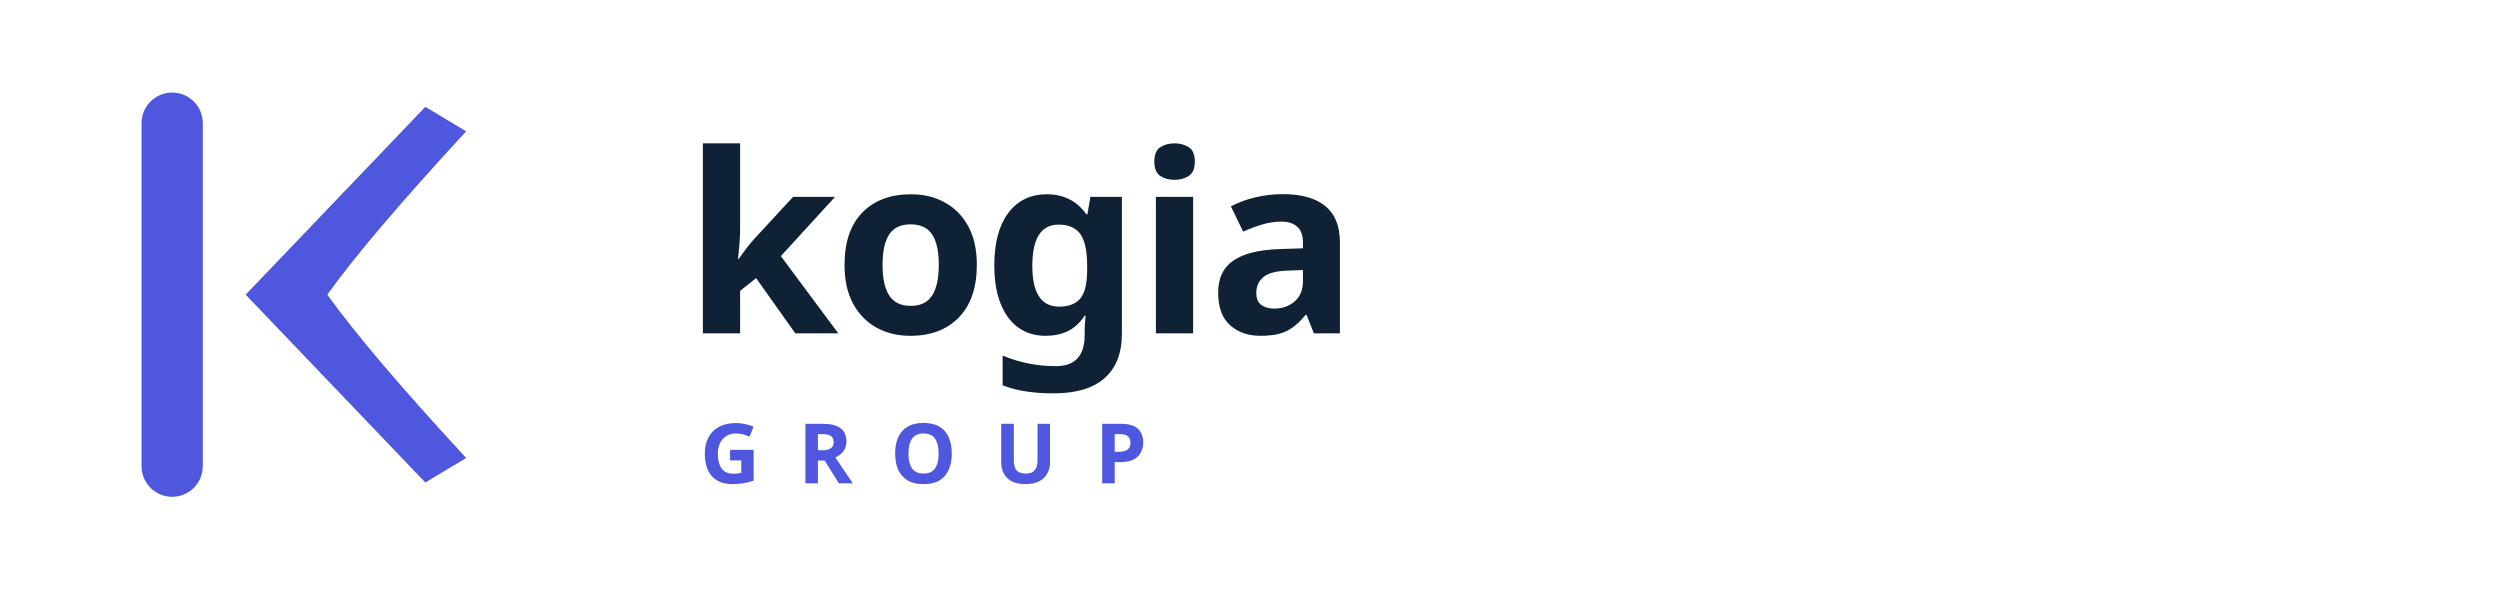
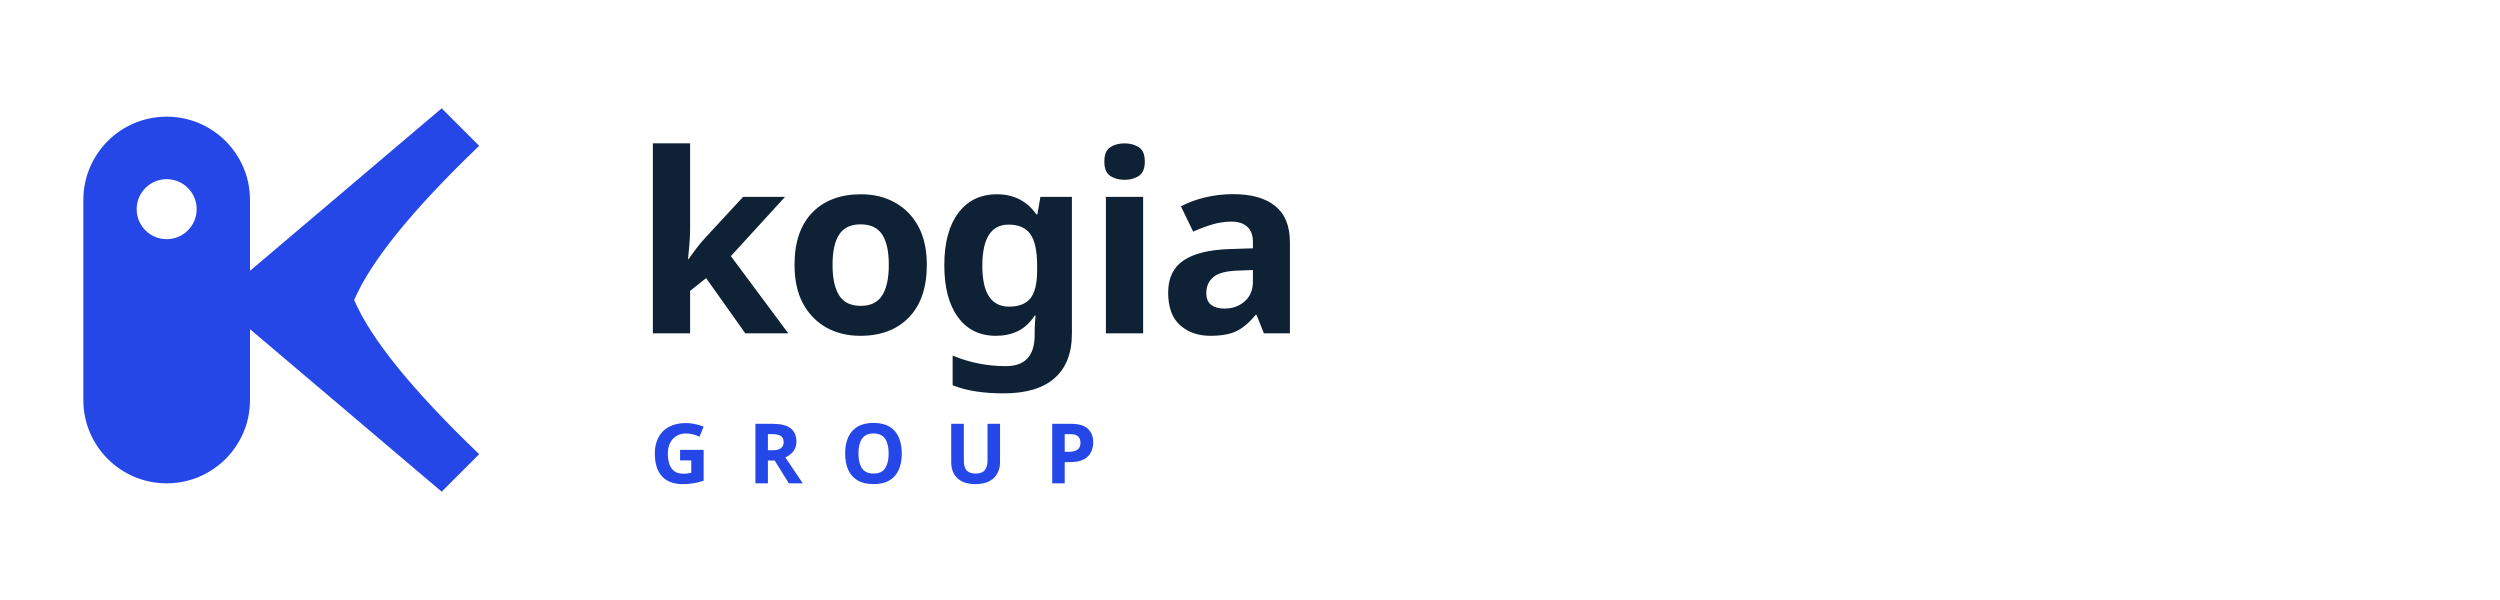
- <svg xmlns="http://www.w3.org/2000/svg" viewBox="0 0 300 72" width="300" height="72" font-family="Sora, system-ui, sans-serif" role="img" aria-label="Kogia Group">
-   <g transform="translate(4,4) scale(.98)" color="#4F57DE">
-     <path d="M17 11 v42" stroke="currentColor" stroke-width="7.5" stroke-linecap="round" fill="none" />
-     <path d="M26 32 L48 9 L53 12 Q41 25 36 32 Q41 39 53 52 L48 55 Z" fill="currentColor" />
+ <svg xmlns="http://www.w3.org/2000/svg" viewBox="0 0 300 72" width="300" height="72" font-family="Sora, system-ui, sans-serif" role="img" aria-label="kogia">
+   <g transform="translate(2,4)">
+     <path fill="#2547E8" fill-rule="evenodd" d="M18 10 a10 10 0 0 1 10 10 v8.5 L51 9 L55.5 13.5 Q43.5 25 40.5 32 Q43.5 39 55.5 50.5 L51 55 L28 35.5 V44 a10 10 0 0 1 -20 0 V20 A10 10 0 0 1 18 10 Z M18 17.5 a3.6 3.6 0 1 0 0 7.2 a3.6 3.6 0 0 0 0 -7.2 Z" />
  </g>
-   <text x="82" y="40" font-size="30" font-weight="800" fill="#0E2135" letter-spacing="-0.6">kogia</text>
-   <text x="84" y="58" font-size="10" font-weight="700" fill="#4F57DE" letter-spacing="4.5">GROUP</text>
+   <text x="76" y="40" font-size="30" font-weight="800" fill="#0E2135" letter-spacing="-0.6">kogia</text>
+   <text x="78" y="58" font-size="10" font-weight="700" fill="#2547E8" letter-spacing="4.5">GROUP</text>
</svg>
